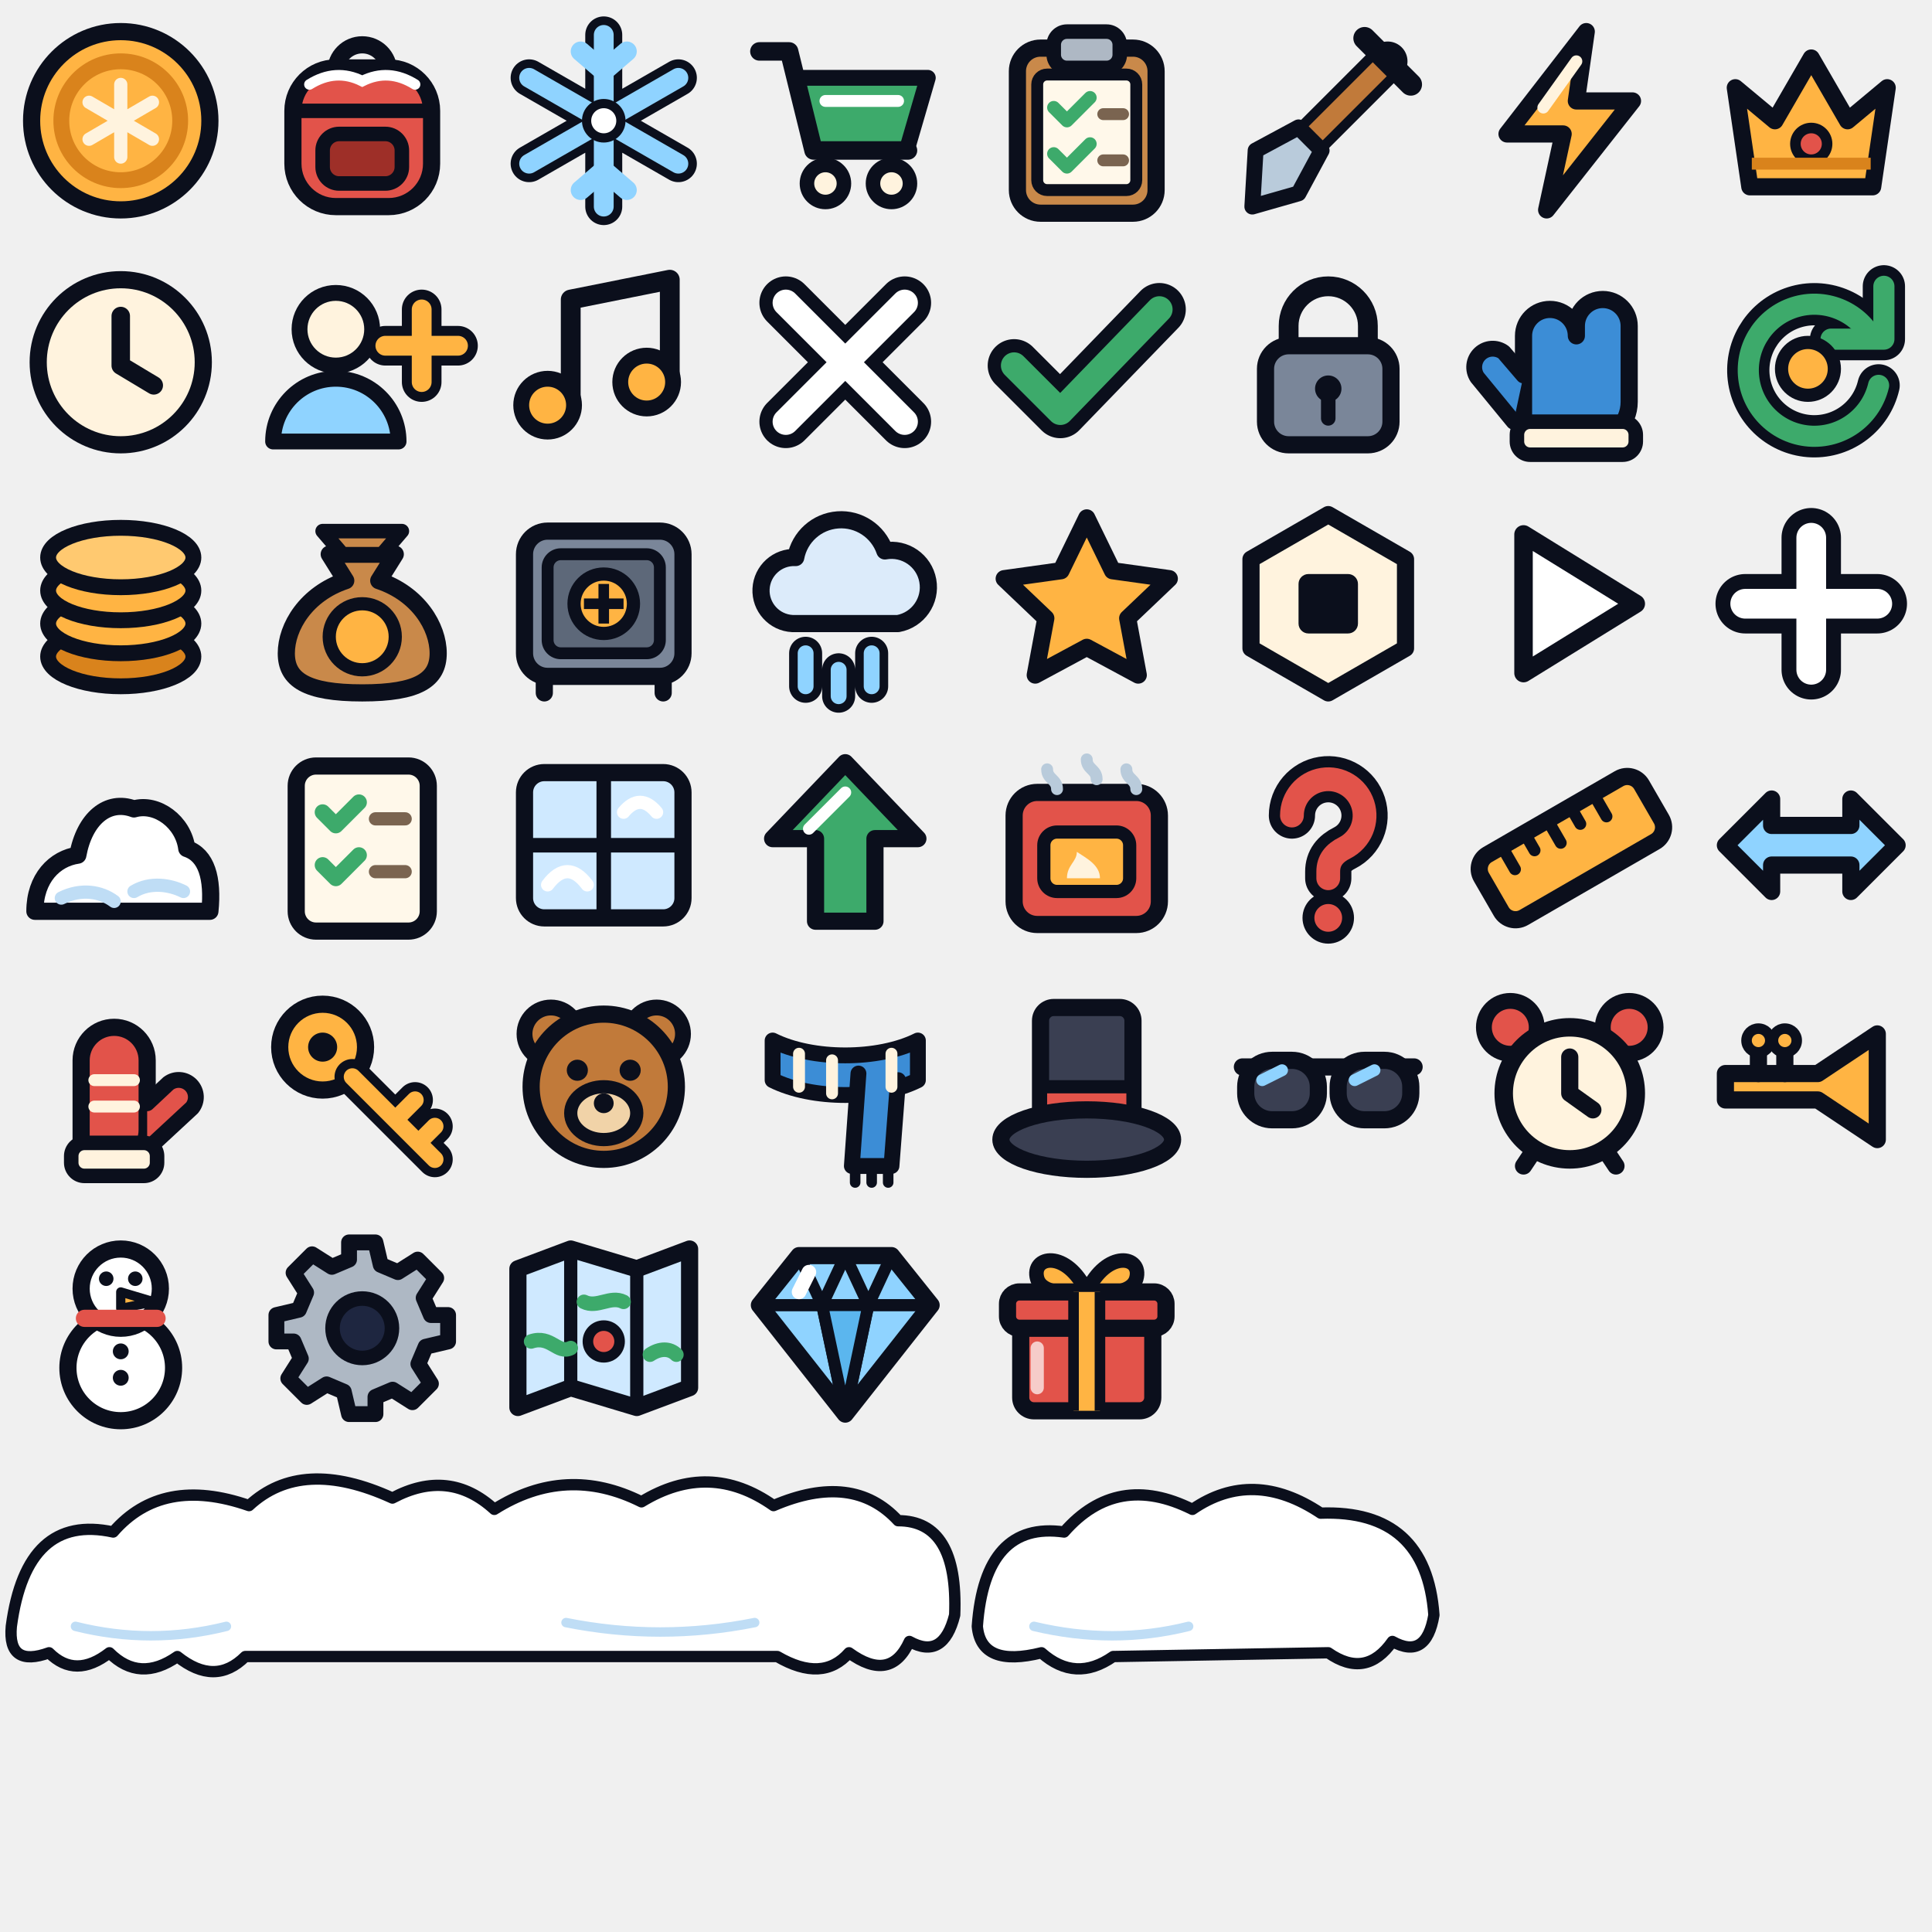
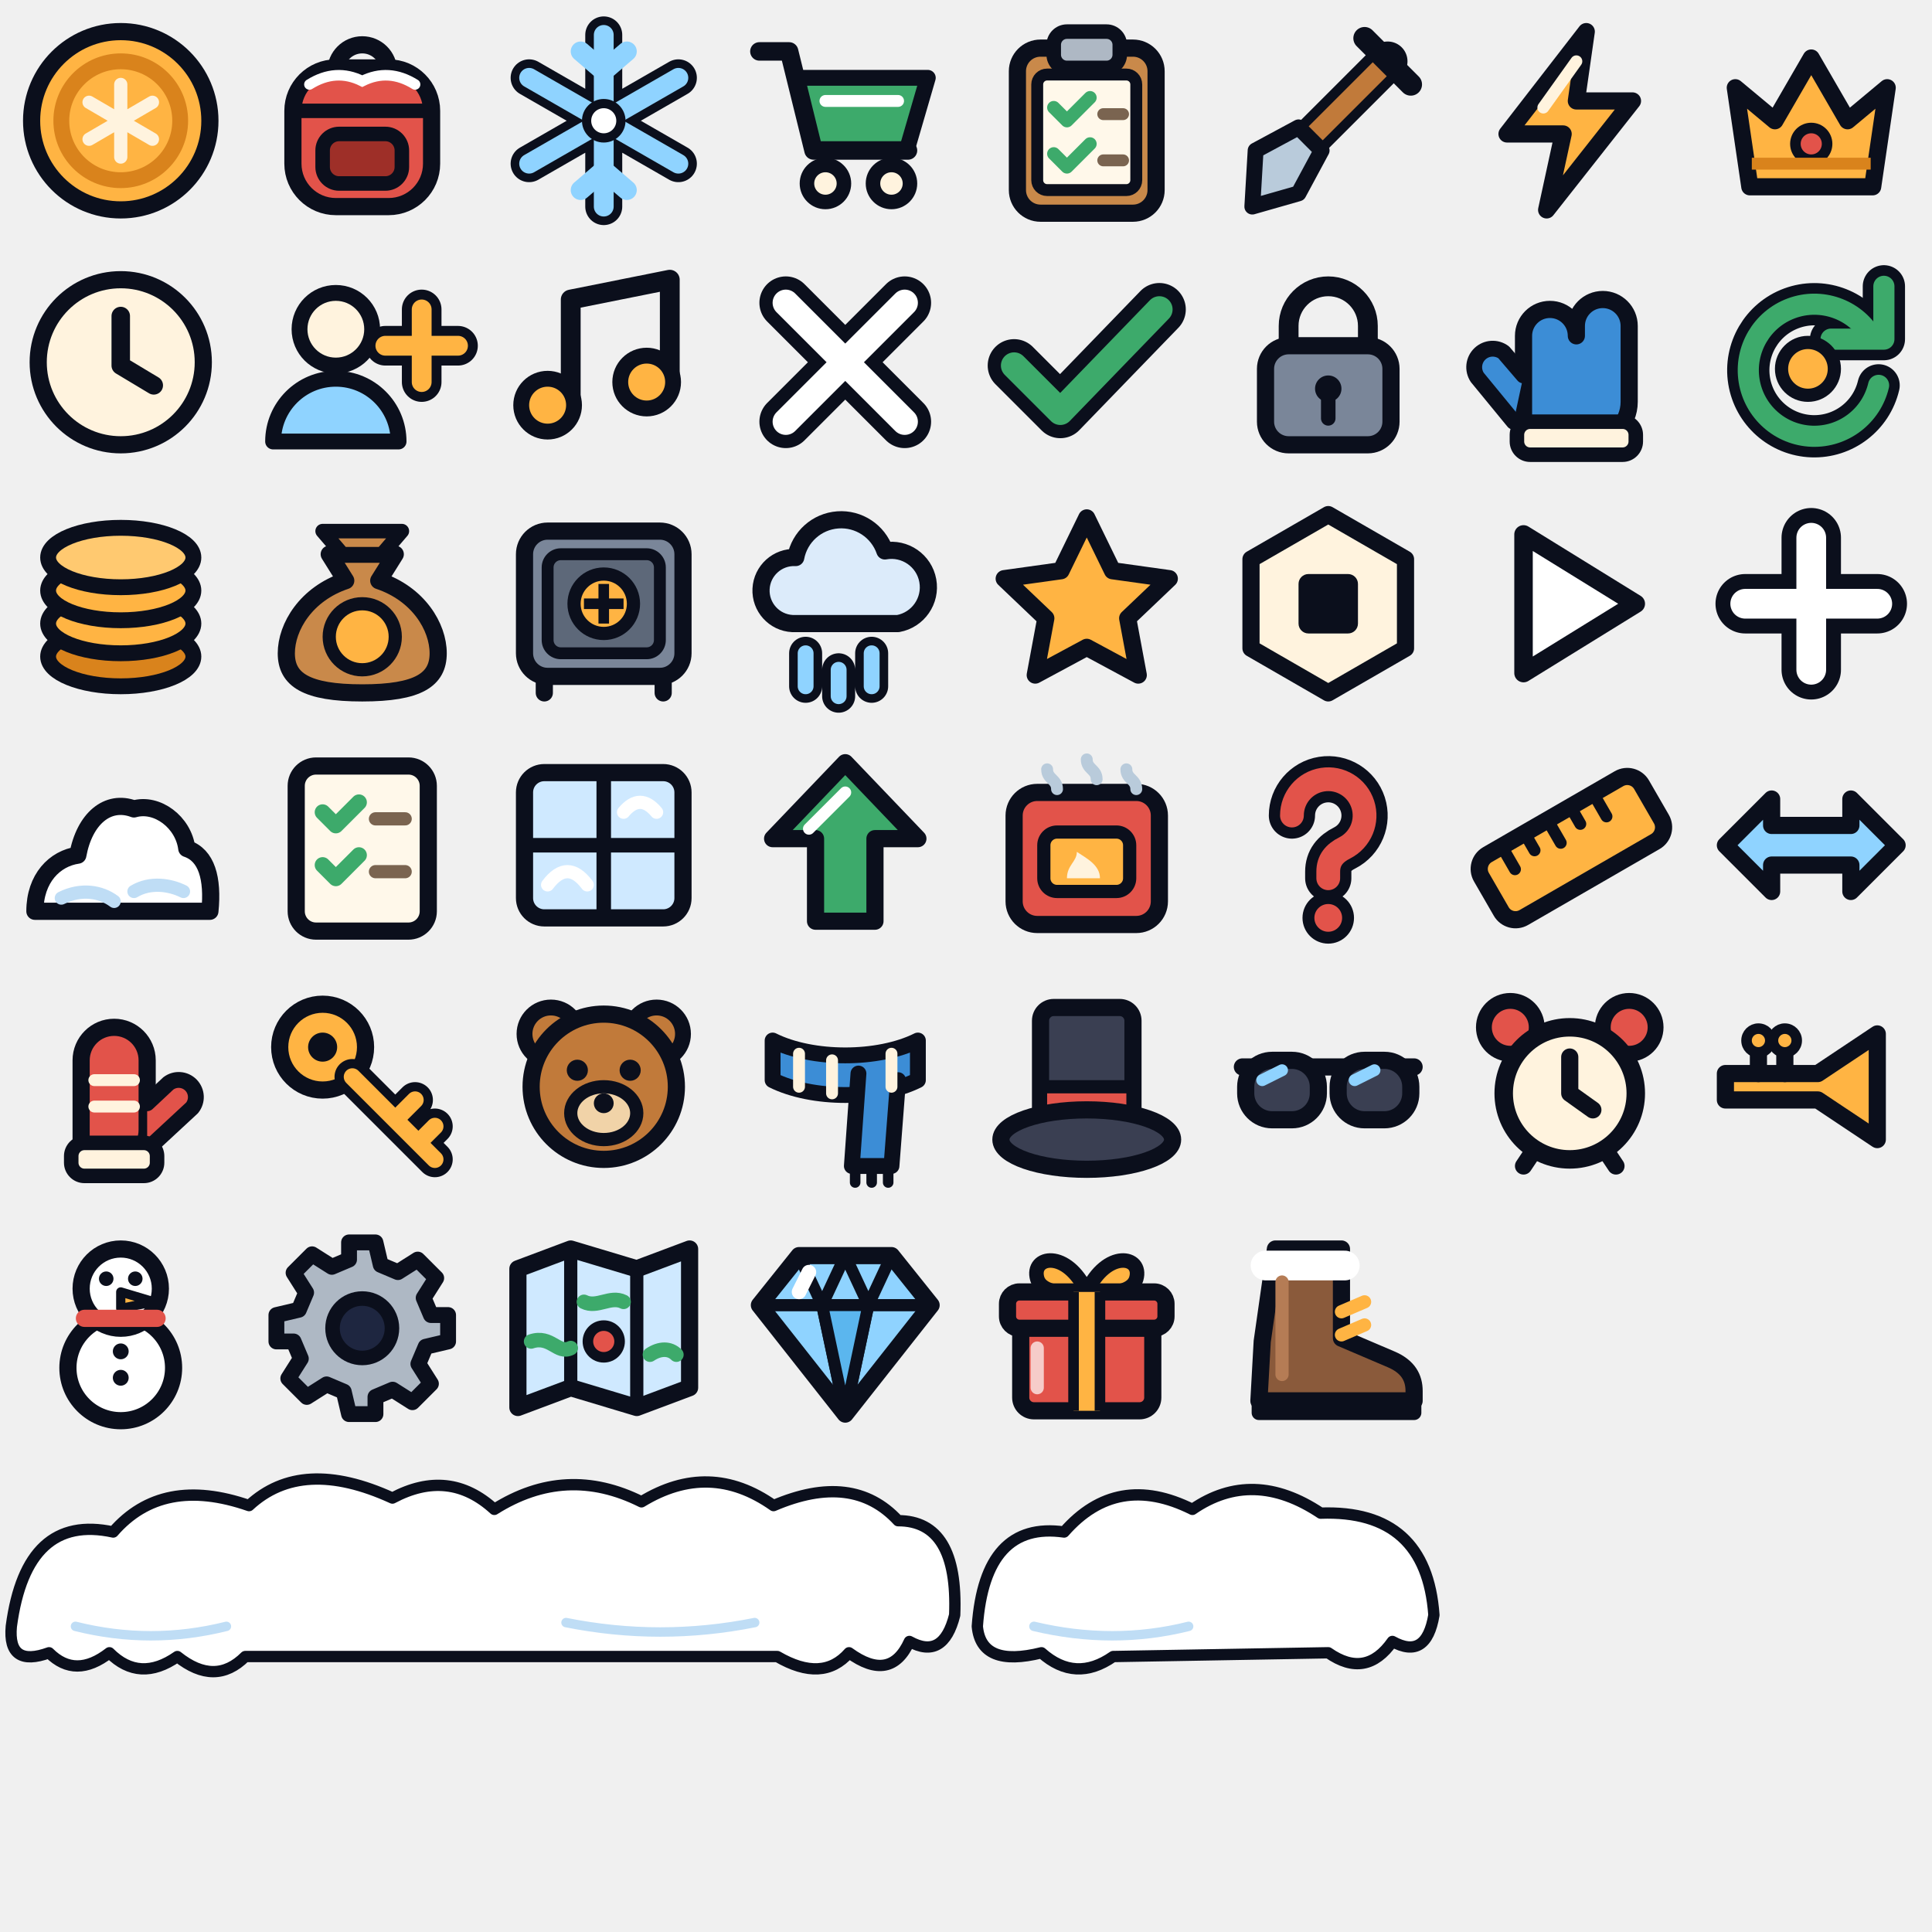
<svg xmlns="http://www.w3.org/2000/svg" width="1024" height="1024" viewBox="0 0 1024 1024">
  <defs>
    <style>.o{stroke:#0B0F1C;stroke-linejoin:round;stroke-linecap:round}</style>
  </defs>
  <g transform="translate(8 8) scale(3.5)">
    <circle cx="16" cy="16" r="13.5" fill="#FFB443" class="o" stroke-width="2.6" />
    <circle cx="16" cy="16" r="9" fill="none" stroke="#D9831C" stroke-width="2.4" />
    <g stroke="#FFF3DE" stroke-width="2" stroke-linecap="round">
      <path d="M16 10.5v11M11.2 13.2l9.6 5.6M11.2 18.8l9.6-5.6" />
    </g>
  </g>
  <g transform="translate(136 8) scale(3.5)">
    <path d="M12 8.5a4 4 0 0 1 8 0" fill="none" class="o" stroke-width="2.6" />
    <rect x="5.5" y="8" width="21" height="21" rx="6.5" fill="#E2534A" class="o" stroke-width="2.6" />
    <path d="M5.5 14.5h21" class="o" stroke-width="2.2" />
    <rect x="10" y="18" width="12" height="7.5" rx="2.5" fill="#9E2F28" class="o" stroke-width="2.2" />
    <path d="M8 10.5 Q12 8 16 10 Q20 8 24 10.5" fill="none" stroke="#FFFFFF" stroke-width="1.6" stroke-linecap="round" />
  </g>
  <g transform="translate(264 8) scale(3.5)">
    <g stroke="#0B0F1C" stroke-width="5.6" stroke-linecap="round" fill="none">
      <path d="M16 3v26M4.7 9.5l22.6 13M4.7 22.5l22.6-13" />
    </g>
    <g stroke="#8FD3FF" stroke-width="3" stroke-linecap="round" fill="none">
      <path d="M16 3v26M4.7 9.5l22.6 13M4.7 22.5l22.6-13" />
      <path d="M12.5 5.5l3.5 3 3.5-3M12.5 26.5l3.5-3 3.5 3" />
    </g>
    <circle cx="16" cy="16" r="2.6" fill="#FFFFFF" class="o" stroke-width="1.4" />
  </g>
  <g transform="translate(392 8) scale(3.5)">
    <path d="M8.5 9.5h20l-3.2 11H11.2z" fill="#3DAA6B" class="o" stroke-width="2.4" />
    <path d="M3 5.5h4.5l3.7 15h14.3" fill="none" class="o" stroke-width="2.8" />
    <circle cx="13" cy="25.5" r="2.8" fill="#FFF3DE" class="o" stroke-width="2.2" />
    <circle cx="23" cy="25.5" r="2.8" fill="#FFF3DE" class="o" stroke-width="2.2" />
    <path d="M13 13h11" stroke="#FFFFFF" stroke-width="1.8" stroke-linecap="round" />
  </g>
  <g transform="translate(520 8) scale(3.5)">
    <rect x="5.5" y="5" width="21" height="25" rx="3.5" fill="#C9894A" class="o" stroke-width="2.6" />
    <rect x="8.5" y="9" width="15" height="17.5" rx="1.5" fill="#FFF8EA" class="o" stroke-width="1.8" />
    <rect x="11" y="2.5" width="10" height="5.5" rx="2" fill="#AEB8C4" class="o" stroke-width="2.2" />
    <path d="M11 14l2 2 3.5-3.5M11 21l2 2 3.5-3.5" stroke="#3DAA6B" stroke-width="2" fill="none" stroke-linecap="round" stroke-linejoin="round" />
    <path d="M18.5 15h3M18.5 22h3" stroke="#7A6450" stroke-width="1.8" stroke-linecap="round" />
  </g>
  <g transform="translate(648 8) scale(3.5)">
    <path d="M25 7L13.5 18.5" class="o" stroke-width="6" />
    <path d="M25 7L13.5 18.5" stroke="#C17A3A" stroke-width="3" stroke-linecap="round" />
    <path d="M21.5 3.5l7 7" class="o" stroke-width="3.4" />
    <path d="M5 20.5l6.5-3.5 3.5 3.5-3.5 6.5-7 2z" fill="#B9CBDB" class="o" stroke-width="2.4" />
  </g>
  <g transform="translate(776 8) scale(3.5)">
    <path d="M18.5 2.5L6.5 18h8.5l-2.5 11.5 13-16.5h-8.5z" fill="#FFB443" class="o" stroke-width="2.6" />
    <path d="M17 7l-5 7" stroke="#FFF3DE" stroke-width="1.8" stroke-linecap="round" />
  </g>
  <g transform="translate(904 8) scale(3.5)">
    <path d="M4.5 11l6 5L16 6.5l5.5 9.5 6-5-2.2 15H6.7z" fill="#FFB443" class="o" stroke-width="2.6" />
    <circle cx="16" cy="19.5" r="2.4" fill="#E2534A" class="o" stroke-width="1.6" />
    <path d="M7 22.5h18" stroke="#D9831C" stroke-width="1.8" />
  </g>
  <g transform="translate(8 136) scale(3.5)">
    <circle cx="16" cy="16" r="12.5" fill="#FFF3DE" class="o" stroke-width="2.6" />
    <path d="M16 9v7.5l5 3" fill="none" class="o" stroke-width="2.8" />
  </g>
  <g transform="translate(136 136) scale(3.5)">
    <circle cx="12" cy="11" r="5.5" fill="#FFF3DE" class="o" stroke-width="2.4" />
    <path d="M2.5 28a9.5 9.5 0 0 1 19 0z" fill="#8FD3FF" class="o" stroke-width="2.4" />
    <path d="M25 8v11M19.5 13.5h11" class="o" stroke-width="6" />
    <path d="M25 8v11M19.5 13.5h11" stroke="#FFB443" stroke-width="3" stroke-linecap="round" />
  </g>
  <g transform="translate(264 136) scale(3.5)">
    <path d="M11 22V6.5l15-3v15" fill="none" class="o" stroke-width="3" />
    <circle cx="7.5" cy="22.5" r="4" fill="#FFB443" class="o" stroke-width="2.4" />
    <circle cx="22.5" cy="19" r="4" fill="#FFB443" class="o" stroke-width="2.4" />
  </g>
  <g transform="translate(392 136) scale(3.5)">
    <path d="M7 7l18 18M25 7L7 25" class="o" stroke-width="8" />
    <path d="M7 7l18 18M25 7L7 25" stroke="#FFFFFF" stroke-width="4" stroke-linecap="round" />
  </g>
  <g transform="translate(520 136) scale(3.5)">
    <path d="M5 16.5l7 7L27 8" fill="none" class="o" stroke-width="8" />
    <path d="M5 16.5l7 7L27 8" fill="none" stroke="#3DAA6B" stroke-width="4" stroke-linecap="round" stroke-linejoin="round" />
  </g>
  <g transform="translate(648 136) scale(3.5)">
    <path d="M10 14v-3.5a6 6 0 0 1 12 0V14" fill="none" class="o" stroke-width="3" />
    <rect x="6.5" y="13.5" width="19" height="15" rx="3.5" fill="#7A8699" class="o" stroke-width="2.6" />
    <circle cx="16" cy="20" r="2" fill="#0B0F1C" />
    <path d="M16 21v3.5" stroke="#0B0F1C" stroke-width="2.2" stroke-linecap="round" />
  </g>
  <g transform="translate(776 136) scale(3.5)">
    <path d="M9 28V12a4 4 0 0 1 8 0v-1.5a4 4 0 0 1 8 0V22a6 6 0 0 1-6 6z" fill="#3C8DD6" class="o" stroke-width="2.6" />
    <path d="M9 18l-3-3.5a2.8 2.8 0 0 0-4 3.8L7.5 25" fill="#3C8DD6" class="o" stroke-width="2.4" />
    <rect x="8" y="25" width="18" height="5" rx="2" fill="#FFF3DE" class="o" stroke-width="2.2" />
  </g>
  <g transform="translate(904 136) scale(3.5)">
    <path d="M25 12a10 10 0 1 0 1.2 7.5" fill="none" class="o" stroke-width="6.4" />
    <path d="M27 4.5v8h-8" fill="none" class="o" stroke-width="6.4" />
    <path d="M25 12a10 10 0 1 0 1.2 7.5" fill="none" stroke="#3DAA6B" stroke-width="3.2" stroke-linecap="round" />
    <path d="M27 4.5v8h-8" fill="none" stroke="#3DAA6B" stroke-width="3.2" stroke-linecap="round" stroke-linejoin="round" />
    <circle cx="15.5" cy="17" r="4" fill="#FFB443" class="o" stroke-width="2" />
  </g>
  <g transform="translate(8 264) scale(3.5)">
    <ellipse cx="16" cy="24" rx="11" ry="4.5" fill="#D9831C" class="o" stroke-width="2.4" />
    <ellipse cx="16" cy="19" rx="11" ry="4.5" fill="#FFB443" class="o" stroke-width="2.4" />
    <ellipse cx="16" cy="14" rx="11" ry="4.5" fill="#FFB443" class="o" stroke-width="2.4" />
    <ellipse cx="16" cy="9" rx="11" ry="4.5" fill="#FFC970" class="o" stroke-width="2.4" />
  </g>
  <g transform="translate(136 264) scale(3.5)">
    <path d="M11 8.5h10l-2.5 4c6 2 9 7 9 11 0 4-3 6-11.5 6S4.5 27.5 4.5 23.5c0-4 3-9 9-11z" fill="#C9894A" class="o" stroke-width="2.6" />
    <path d="M10 5l3 3.5h6l3-3.5z" fill="#C9894A" class="o" stroke-width="2.2" />
    <circle cx="16" cy="21" r="5" fill="#FFB443" class="o" stroke-width="2" />
  </g>
  <g transform="translate(264 264) scale(3.5)">
    <rect x="4" y="5" width="24" height="22" rx="3.5" fill="#7A8699" class="o" stroke-width="2.6" />
    <rect x="7.5" y="8.5" width="17" height="15" rx="2" fill="#5D6879" class="o" stroke-width="1.8" />
    <circle cx="16" cy="16" r="4.5" fill="#FFB443" class="o" stroke-width="2" />
    <path d="M16 13v6M13 16h6" stroke="#0B0F1C" stroke-width="1.6" />
    <path d="M7 27v2.5M25 27v2.5" class="o" stroke-width="2.6" />
  </g>
  <g transform="translate(392 264) scale(3.5)">
    <path d="M8 19a5 5 0 0 1 .5-10 7 7 0 0 1 13.5-1 5.5 5.5 0 0 1 2 11z" fill="#DCEBFA" class="o" stroke-width="2.6" />
    <g class="o" stroke-width="5">
      <path d="M10 23.5v5M20 23.5v5M15 26v4" />
    </g>
    <g stroke="#8FD3FF" stroke-width="2.4" stroke-linecap="round">
      <path d="M10 23.5v5M20 23.5v5M15 26v4" />
    </g>
  </g>
  <g transform="translate(520 264) scale(3.5)">
    <path d="M16 3l3.9 8 8.6 1.2-6.3 6 1.6 8.6L16 22.6l-7.8 4.2 1.6-8.6-6.3-6 8.6-1.2z" fill="#FFB443" class="o" stroke-width="2.6" />
  </g>
  <g transform="translate(648 264) scale(3.5)">
    <path d="M16 2.5l11.7 6.75v13.5L16 29.5 4.3 22.75V9.25z" fill="#FFF3DE" class="o" stroke-width="2.6" />
    <rect x="11.5" y="11.5" width="9" height="9" rx="1.5" fill="#0B0F1C" />
  </g>
  <g transform="translate(776 264) scale(3.5)">
    <path d="M9 5.5v21l17-10.5z" fill="#FFFFFF" class="o" stroke-width="2.8" />
  </g>
  <g transform="translate(904 264) scale(3.5)">
    <path d="M16 6v20M6 16h20" class="o" stroke-width="9" />
    <path d="M16 6v20M6 16h20" stroke="#FFFFFF" stroke-width="4.5" stroke-linecap="round" />
  </g>
  <g transform="translate(8 392) scale(3.5)">
    <path d="M3 26c0-5 3-8 6.5-8.5C10.5 12 14 9 18 10.5c3.5-1 7.5 2 8 6 3 1 4 4.5 3.5 9.5z" fill="#FFFFFF" class="o" stroke-width="2.6" />
    <path d="M7 24c3-1.5 6-1 8 .5M18 23c2.5-1.5 5.5-1 7.5 0" stroke="#BFDDF5" stroke-width="2" fill="none" stroke-linecap="round" />
  </g>
  <g transform="translate(136 392) scale(3.5)">
    <rect x="6" y="4" width="20" height="25" rx="3" fill="#FFF8EA" class="o" stroke-width="2.6" />
    <path d="M10 11l2 2 3.5-3.5M10 19l2 2 3.5-3.5" stroke="#3DAA6B" stroke-width="2.4" fill="none" stroke-linecap="round" stroke-linejoin="round" />
    <path d="M18 12h4.5M18 20h4.5" stroke="#7A6450" stroke-width="2" stroke-linecap="round" />
  </g>
  <g transform="translate(264 392) scale(3.5)">
    <rect x="4" y="5" width="24" height="22" rx="3" fill="#CFE9FF" class="o" stroke-width="2.6" />
    <path d="M16 5v22M4 16h24" class="o" stroke-width="2.2" />
    <path d="M7.5 22q3-4 6 0M19 11q2.5-3 5 0" stroke="#FFFFFF" stroke-width="2" fill="none" stroke-linecap="round" />
  </g>
  <g transform="translate(392 392) scale(3.5)">
    <path d="M16 3.5L5 15h6.5v12.5h9V15H27z" fill="#3DAA6B" class="o" stroke-width="2.6" />
    <path d="M16 8l-5.5 5.5" stroke="#FFFFFF" stroke-width="1.8" stroke-linecap="round" />
  </g>
  <g transform="translate(520 392) scale(3.5)">
    <rect x="5" y="8" width="22" height="20" rx="3.5" fill="#E2534A" class="o" stroke-width="2.6" />
    <rect x="9.5" y="14" width="13" height="9" rx="2" fill="#FFB443" class="o" stroke-width="2" />
    <path d="M13 21c0-2 1.5-2.5 1.5-4 1.5 1 3.5 2 3.5 4" fill="#FFF3DE" />
    <path d="M10 4.5c0 1.5 1.5 1.5 1.5 3M16 3c0 1.5 1.5 1.5 1.5 3M22 4.5c0 1.5 1.5 1.5 1.5 3" stroke="#B9CBDB" stroke-width="1.8" fill="none" stroke-linecap="round" />
  </g>
  <g transform="translate(648 392) scale(3.5)">
    <path d="M10.5 11.5a5.5 5.5 0 1 1 8 4.9c-1.6.8-2.5 1.9-2.5 3.6v1" fill="none" class="o" stroke-width="7" />
    <path d="M10.5 11.5a5.5 5.5 0 1 1 8 4.9c-1.6.8-2.5 1.9-2.5 3.6v1" fill="none" stroke="#E2534A" stroke-width="3.6" stroke-linecap="round" />
    <circle cx="16" cy="27" r="3" fill="#E2534A" class="o" stroke-width="1.8" />
  </g>
  <g transform="translate(776 392) scale(3.5)">
    <rect x="2" y="11" width="28" height="11" rx="2.5" fill="#FFB443" class="o" stroke-width="2.6" transform="rotate(-30 16 16)" />
    <g stroke="#0B0F1C" stroke-width="1.8" stroke-linecap="round" transform="rotate(-30 16 16)">
      <path d="M7 11v4M11 11v3M15 11v4M19 11v3M23 11v4" />
    </g>
  </g>
  <g transform="translate(904 392) scale(3.5)">
    <path d="M3 16l7-7v4h12V9l7 7-7 7v-4H10v4z" fill="#8FD3FF" class="o" stroke-width="2.6" />
  </g>
  <g transform="translate(8 520) scale(3.5)">
    <path d="M10 28V12a5 5 0 0 1 10 0v10.5a5.5 5.5 0 0 1-5.5 5.5z" fill="#E2534A" class="o" stroke-width="2.6" />
    <path d="M20 18.5l3.2-3a2.6 2.6 0 0 1 3.6 3.7L20 25.5" fill="#E2534A" class="o" stroke-width="2.4" />
    <rect x="8.5" y="24.5" width="13" height="5" rx="2" fill="#FFF3DE" class="o" stroke-width="2.2" />
    <path d="M12 15h6M12 19h6" stroke="#FFF3DE" stroke-width="1.8" stroke-linecap="round" />
  </g>
  <g transform="translate(136 520) scale(3.5)">
    <circle cx="10" cy="10" r="6.5" fill="#FFB443" class="o" stroke-width="2.6" />
    <circle cx="10" cy="10" r="2.2" fill="#0B0F1C" />
    <path d="M14.5 14.5L27 27M21 21l3-3M24.5 24.5l2.5-2.5" fill="none" class="o" stroke-width="5.4" />
    <path d="M14.5 14.5L27 27M21 21l3-3M24.5 24.5l2.5-2.5" fill="none" stroke="#FFB443" stroke-width="2.6" stroke-linecap="round" />
  </g>
  <g transform="translate(264 520) scale(3.5)">
    <circle cx="8" cy="8" r="4" fill="#C17A3A" class="o" stroke-width="2.4" />
    <circle cx="24" cy="8" r="4" fill="#C17A3A" class="o" stroke-width="2.4" />
    <circle cx="16" cy="16" r="11" fill="#C17A3A" class="o" stroke-width="2.6" />
    <ellipse cx="16" cy="20" rx="5" ry="4" fill="#F1D3A8" class="o" stroke-width="2" />
    <circle cx="12" cy="13.5" r="1.6" fill="#0B0F1C" />
    <circle cx="20" cy="13.5" r="1.6" fill="#0B0F1C" />
    <circle cx="16" cy="18.5" r="1.5" fill="#0B0F1C" />
  </g>
  <g transform="translate(392 520) scale(3.5)">
    <path d="M5 9c6 3 16 3 22 0v6c-6 3-16 3-22 0z" fill="#3C8DD6" class="o" stroke-width="2.4" />
    <path d="M18 14l-1 14h6l1-13" fill="#3C8DD6" class="o" stroke-width="2.4" />
    <path d="M9 11v5M14 12v5M23 11v5" stroke="#FFF3DE" stroke-width="1.8" stroke-linecap="round" />
    <path d="M17.5 28v2.5M20 28v2.5M22.5 28v2.5" stroke="#0B0F1C" stroke-width="1.6" stroke-linecap="round" />
  </g>
  <g transform="translate(520 520) scale(3.5)">
    <rect x="9" y="4" width="14" height="18" rx="2" fill="#3A3F52" class="o" stroke-width="2.6" />
    <rect x="9" y="16" width="14" height="4" fill="#E2534A" class="o" stroke-width="2" />
    <ellipse cx="16" cy="24" rx="13" ry="4.5" fill="#3A3F52" class="o" stroke-width="2.6" />
  </g>
  <g transform="translate(648 520) scale(3.5)">
    <path d="M3 13h26" class="o" stroke-width="2.6" />
    <rect x="3.5" y="12" width="11" height="9" rx="4" fill="#3A3F52" class="o" stroke-width="2.6" />
    <rect x="17.5" y="12" width="11" height="9" rx="4" fill="#3A3F52" class="o" stroke-width="2.6" />
    <path d="M6 15l3-1.5M20 15l3-1.5" stroke="#8FD3FF" stroke-width="1.8" stroke-linecap="round" />
  </g>
  <g transform="translate(776 520) scale(3.5)">
    <circle cx="7" cy="7" r="4" fill="#E2534A" class="o" stroke-width="2.4" />
    <circle cx="25" cy="7" r="4" fill="#E2534A" class="o" stroke-width="2.4" />
    <path d="M9 28l2-3M23 28l-2-3" class="o" stroke-width="2.6" />
    <circle cx="16" cy="17" r="10" fill="#FFF3DE" class="o" stroke-width="2.8" />
    <path d="M16 11.5V17l3.5 2.5" fill="none" class="o" stroke-width="2.6" />
  </g>
  <g transform="translate(904 520) scale(3.5)">
    <path d="M3 14h14l9-6v16l-9-6H3z" fill="#FFB443" class="o" stroke-width="2.6" />
    <path d="M8 14v-4M12 14v-4" class="o" stroke-width="2.6" />
    <circle cx="8" cy="9" r="1.8" fill="#FFB443" class="o" stroke-width="1.6" />
    <circle cx="12" cy="9" r="1.8" fill="#FFB443" class="o" stroke-width="1.6" />
  </g>
  <g transform="translate(8 648) scale(3.5)">
    <circle cx="16" cy="22" r="8" fill="#FFFFFF" class="o" stroke-width="2.6" />
    <circle cx="16" cy="10" r="6" fill="#FFFFFF" class="o" stroke-width="2.6" />
    <path d="M16 10.5l5 1.5-5 1z" fill="#FFB443" class="o" stroke-width="1.4" />
    <circle cx="13.8" cy="8.5" r="1.1" fill="#0B0F1C" />
    <circle cx="18.2" cy="8.5" r="1.1" fill="#0B0F1C" />
    <circle cx="16" cy="19.5" r="1.2" fill="#0B0F1C" />
    <circle cx="16" cy="23.5" r="1.2" fill="#0B0F1C" />
    <path d="M10.5 14.5h11" stroke="#E2534A" stroke-width="2.6" stroke-linecap="round" />
  </g>
  <g transform="translate(136 648) scale(3.5)">
    <path d="M14 3h4l.8 3.4 2.6 1.1 3-1.9 2.8 2.8-1.9 3 1.1 2.6L29 14v4l-3.4.8-1.1 2.6 1.9 3-2.8 2.8-3-1.9-2.6 1.1L18 29h-4l-.8-3.4-2.6-1.1-3 1.9-2.8-2.8 1.9-3-1.1-2.6L3 18v-4l3.4-.8 1.1-2.6-1.9-3 2.8-2.8 3 1.9 2.6-1.1z" fill="#AEB8C4" class="o" stroke-width="2.4" />
    <circle cx="16" cy="16" r="4.5" fill="#1E2640" class="o" stroke-width="2.2" />
  </g>
  <g transform="translate(264 648) scale(3.5)">
    <path d="M3 7l8-3 10 3 8-3v21l-8 3-10-3-8 3z" fill="#CFE9FF" class="o" stroke-width="2.6" />
    <path d="M11 4v21M21 7v21" stroke="#0B0F1C" stroke-width="2" />
    <path d="M5 18c3-1 4 2 6 1M13 12c2 1 4-1 6 0M23 20c1.5-1 3-1 4 0" stroke="#3DAA6B" stroke-width="2.2" fill="none" stroke-linecap="round" />
    <circle cx="16" cy="18" r="2.4" fill="#E2534A" class="o" stroke-width="1.6" />
  </g>
  <g transform="translate(392 648) scale(3.5)">
    <path d="M9 5h14l6 7.5L16 29 3 12.5z" fill="#8FD3FF" class="o" stroke-width="2.6" />
    <path d="M3 12.5h26M9 5l3.5 7.5L16 5l3.5 7.5L23 5M12.5 12.5 16 29l3.5-16.5" fill="none" stroke="#0B0F1C" stroke-width="1.8" stroke-linejoin="round" />
    <path d="M12.5 12.5 16 29l3.5-16.5z" fill="#5BB6EE" />
    <path d="M12.5 12.5 16 29l3.5-16.5M3 12.5h26" fill="none" stroke="#0B0F1C" stroke-width="1.8" stroke-linejoin="round" />
    <path d="M10.5 7.5 9 10.5" stroke="#FFFFFF" stroke-width="2.2" stroke-linecap="round" />
  </g>
  <g transform="translate(520 648) scale(3.5)">
    <path d="M16 10.5C13 4 7.5 5 8.5 8.5 9.2 10.8 13 10.8 16 10.5zM16 10.5C19 4 24.5 5 23.5 8.5 22.8 10.8 19 10.8 16 10.5z" fill="#FFB443" class="o" stroke-width="2.2" />
    <rect x="6" y="15" width="20" height="13.5" rx="2" fill="#E2534A" class="o" stroke-width="2.6" />
    <rect x="4" y="10.5" width="24" height="5.5" rx="1.8" fill="#E2534A" class="o" stroke-width="2.6" />
    <path d="M16 10.5v18" stroke="#FFB443" stroke-width="4" />
    <path d="M14 10.5v18M18 10.5v18" stroke="#0B0F1C" stroke-width="1.6" />
    <path d="M8.5 19v6" stroke="#FFFFFF" stroke-width="2" stroke-linecap="round" opacity="0.7" />
  </g>
+   <g transform="translate(648 648) scale(3.5)">
+     <path d="M8 4h10v13.5l7.5 3.2c2.6 1.1 3.5 2.8 3.5 4.8V27H5.5L6 18z" fill="#8A5A3B" class="o" stroke-width="2.6" />
+     <path d="M6.5 6.5h12" stroke="#FFFFFF" stroke-width="4.5" stroke-linecap="round" />
+     <path d="M5.5 27H29v1.8H5.5z" fill="#1E2640" class="o" stroke-width="2.2" />
+     <path d="M18 13.5l3.5-1.5M18 17l3.5-1.5" stroke="#FFB443" stroke-width="2" stroke-linecap="round" />
+     <path d="M9 9v14" stroke="#B57C55" stroke-width="2" stroke-linecap="round" />
+   </g>
  <path d="M6 862 Q14 802 60 812 Q86 782 132 798 Q160 772 208 794 Q238 778 262 800 Q300 776 340 796 Q376 774 410 798 Q452 780 476 806 Q508 806 506 856 Q500 880 482 870 Q472 892 450 876 Q436 892 412 878 L130 878 Q114 894 94 878 Q74 892 58 876 Q40 890 26 876 Q4 884 6 862 Z" fill="#FFFFFF" stroke="#0B0F1C" stroke-width="6" stroke-linejoin="round" />
  <path d="M40 862 Q80 872 120 862 M300 860 Q350 870 400 860" stroke="#BFDDF5" stroke-width="5" fill="none" stroke-linecap="round" />
  <path d="M518 862 Q522 806 564 812 Q592 780 632 800 Q664 778 700 802 Q756 800 760 856 Q756 880 738 870 Q724 890 704 876 L590 878 Q570 892 552 876 Q520 884 518 862 Z" fill="#FFFFFF" stroke="#0B0F1C" stroke-width="6" stroke-linejoin="round" />
  <path d="M548 862 Q590 872 630 862" stroke="#BFDDF5" stroke-width="5" fill="none" stroke-linecap="round" />
</svg>
